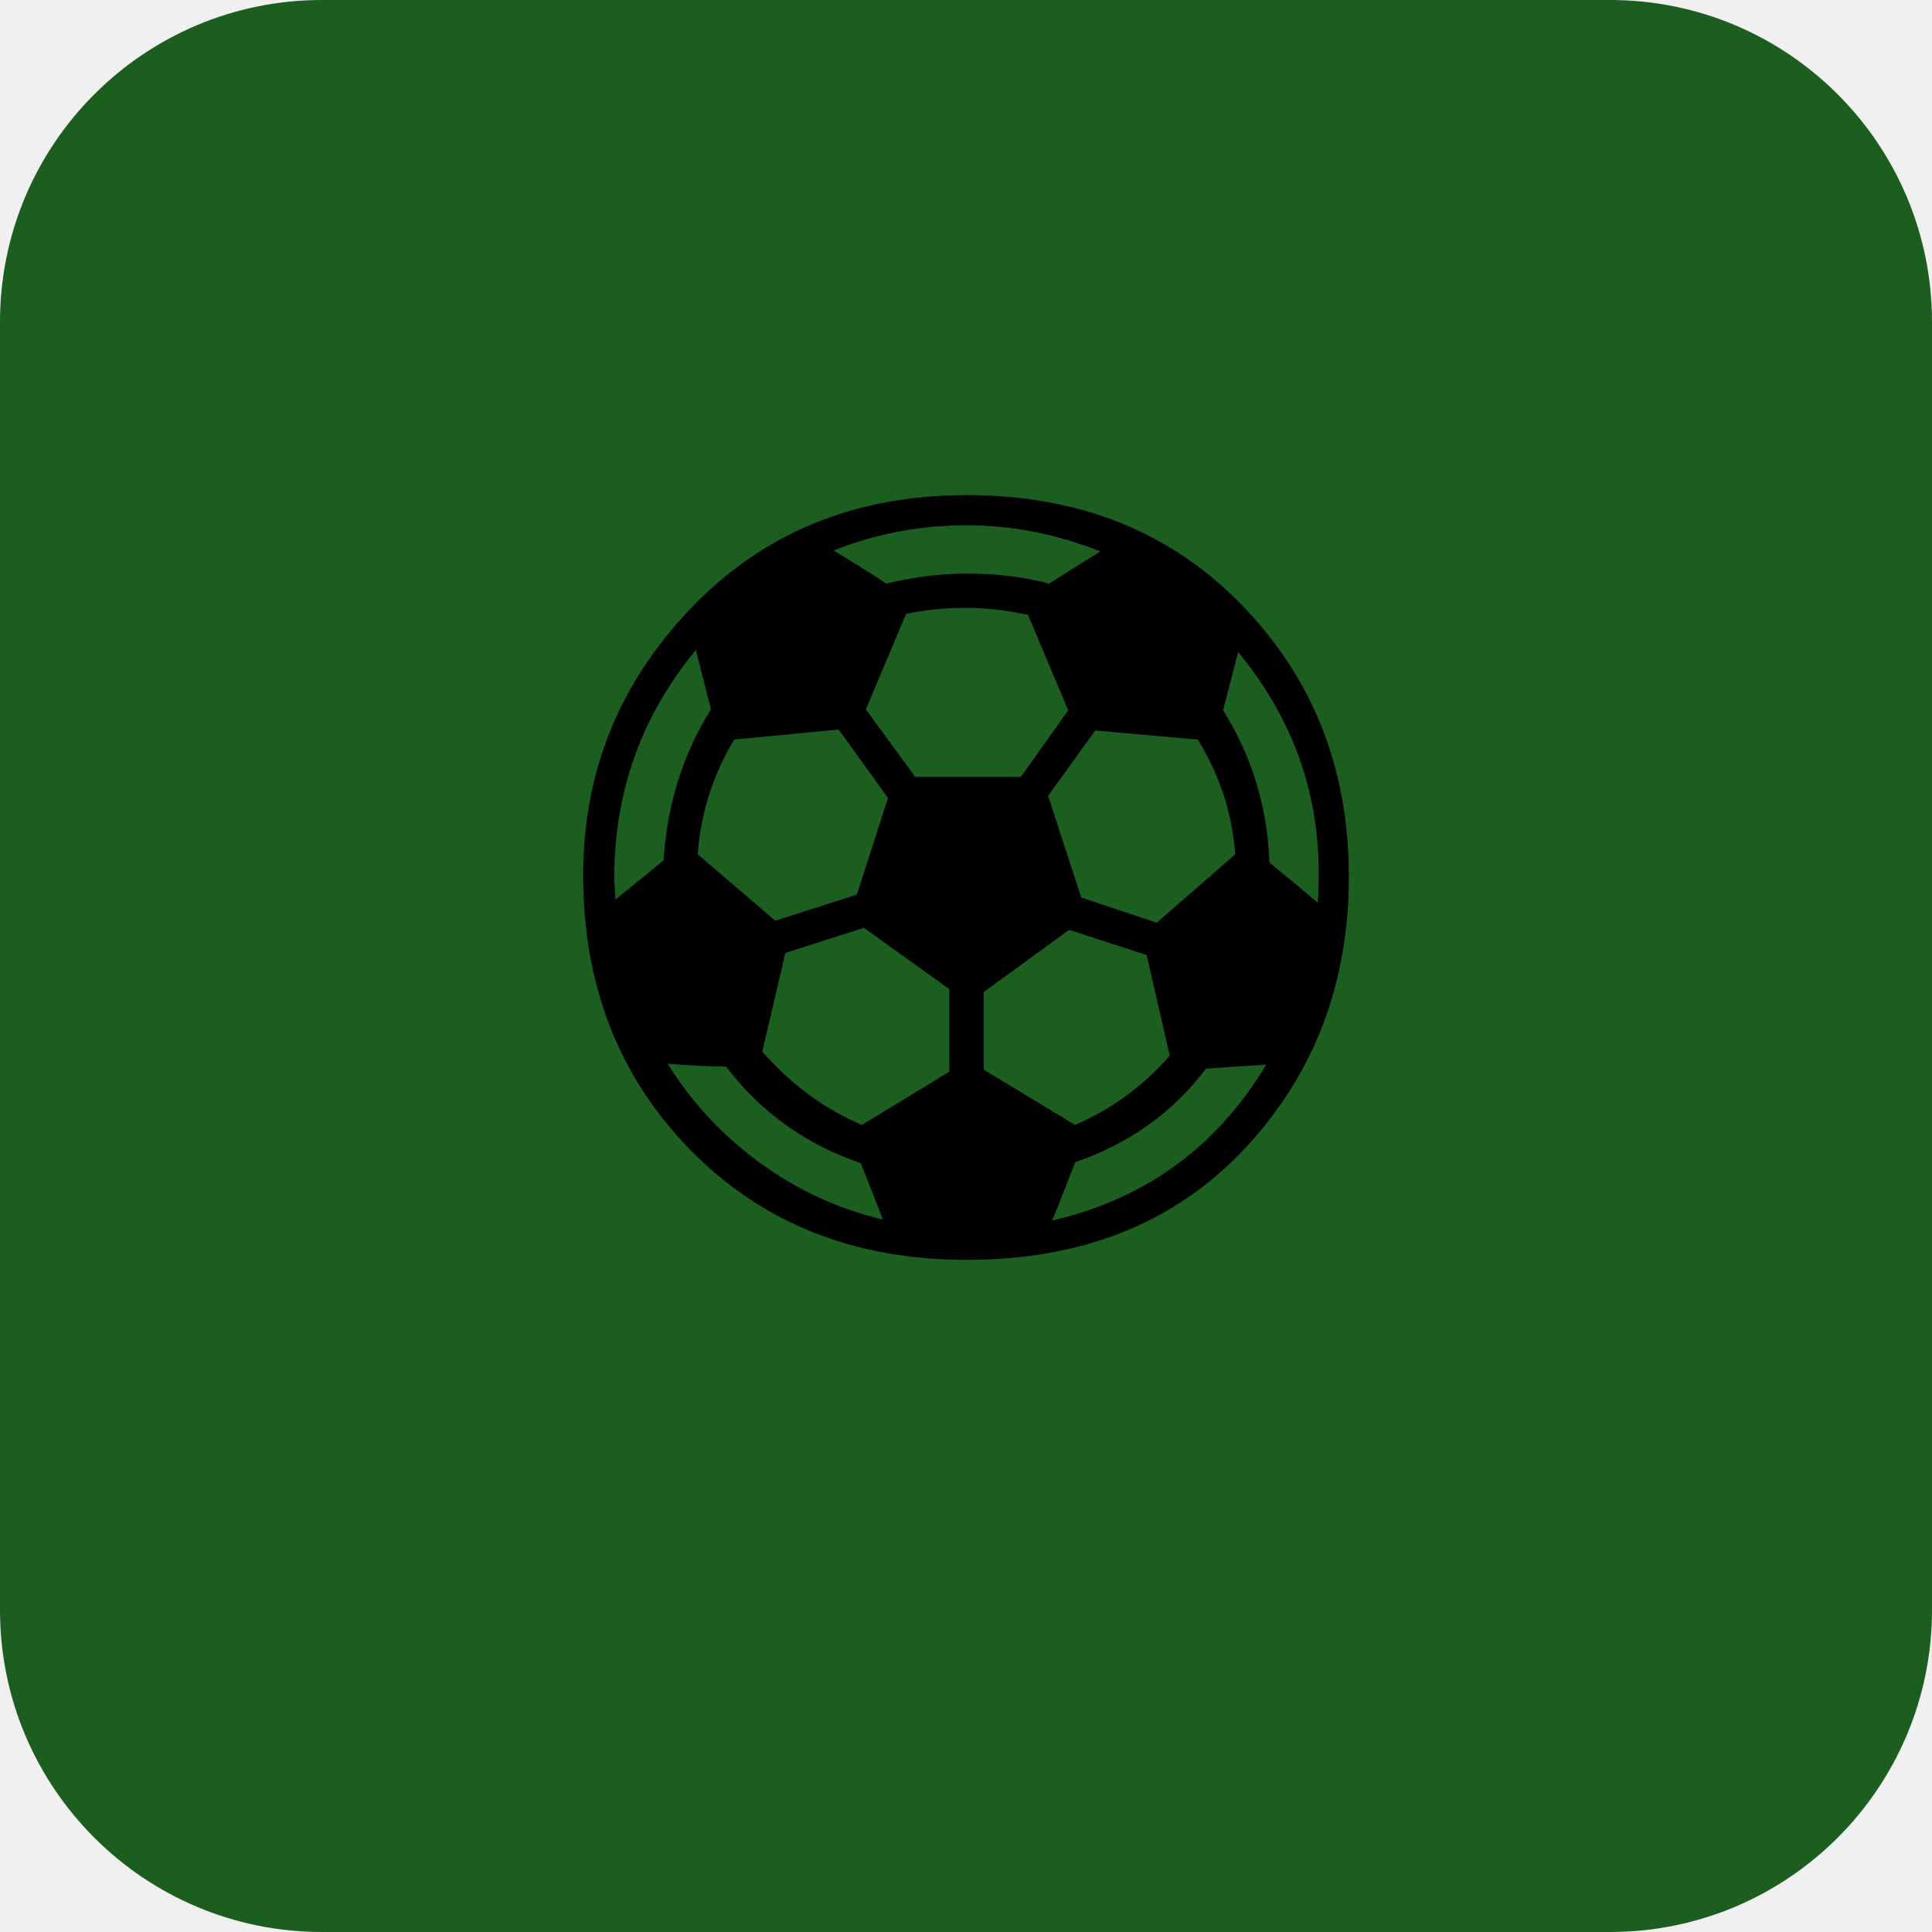
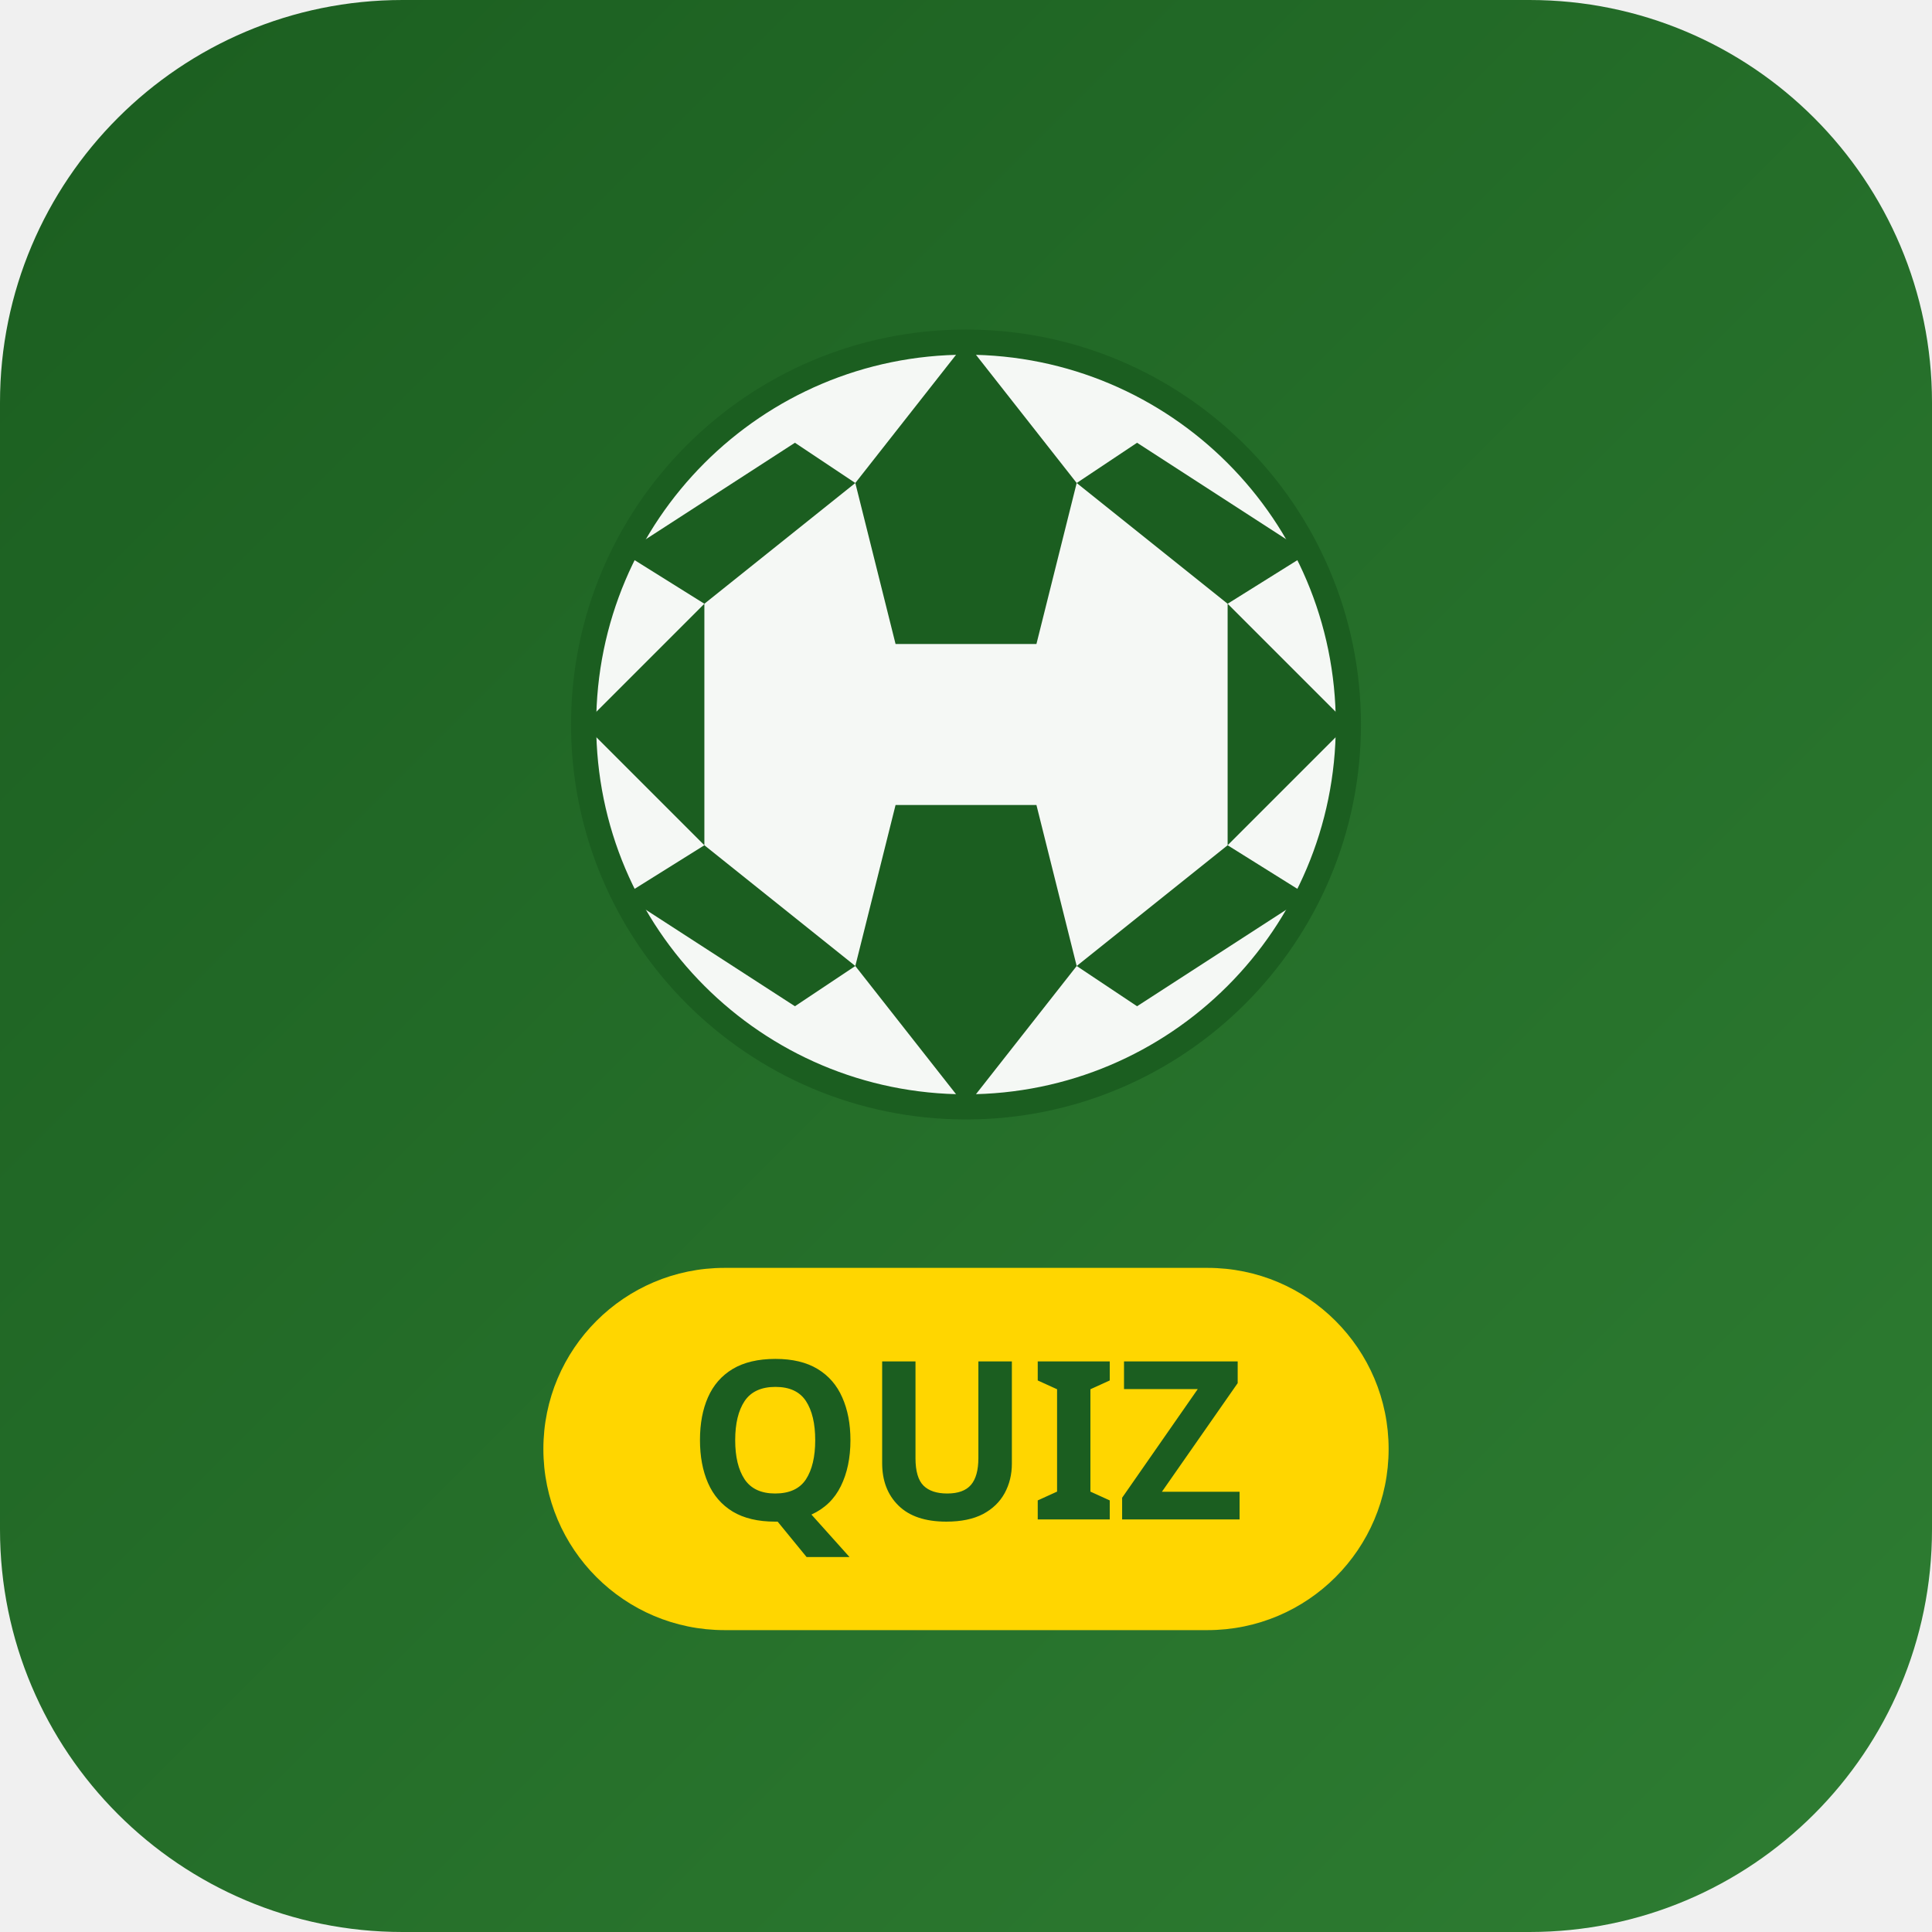
<svg xmlns="http://www.w3.org/2000/svg" width="192" height="192" viewBox="0 0 192 192">
-   <rect width="192" height="192" rx="32" fill="#1b5e20" />
-   <text x="96" y="120" font-size="100" text-anchor="middle" font-family="sans-serif">⚽</text>
+   <defs>
+     <linearGradient id="bg192" x1="0%" y1="0%" x2="100%" y2="100%">
+       <stop offset="0%" style="stop-color:#1b5e20" />
+       <stop offset="100%" style="stop-color:#2e7d32" />
+     </linearGradient>
+   </defs>
+   <rect width="192" height="192" rx="40" fill="url(#bg192)" />
+   <circle cx="96" cy="72" r="38" fill="#fff" opacity="0.95" />
+   <circle cx="96" cy="72" r="38" fill="none" stroke="#1b5e20" stroke-width="2.5" />
+   <polygon points="96,34 107,48 103,64 89,64 85,48" fill="#1b5e20" />
+   <polygon points="96,110 107,96 103,80 89,80 85,96" fill="#1b5e20" />
+   <polygon points="58,72 70,60 70,84" fill="#1b5e20" />
+   <polygon points="134,72 122,60 122,84" fill="#1b5e20" />
+   <polygon points="79,44 85,48 70,60 62,55" fill="#1b5e20" />
+   <polygon points="113,44 107,48 122,60 130,55" fill="#1b5e20" />
+   <polygon points="79,100 85,96 70,84 62,89" fill="#1b5e20" />
+   <polygon points="113,100 107,96 122,84 130,89" fill="#1b5e20" />
+   <rect x="54" y="126" width="84" height="36" rx="18" fill="#ffd600" />
+   <text x="96" y="151" font-family="system-ui,sans-serif" font-size="22" font-weight="900" fill="#1b5e20" text-anchor="middle">QUIZ</text>
</svg>
